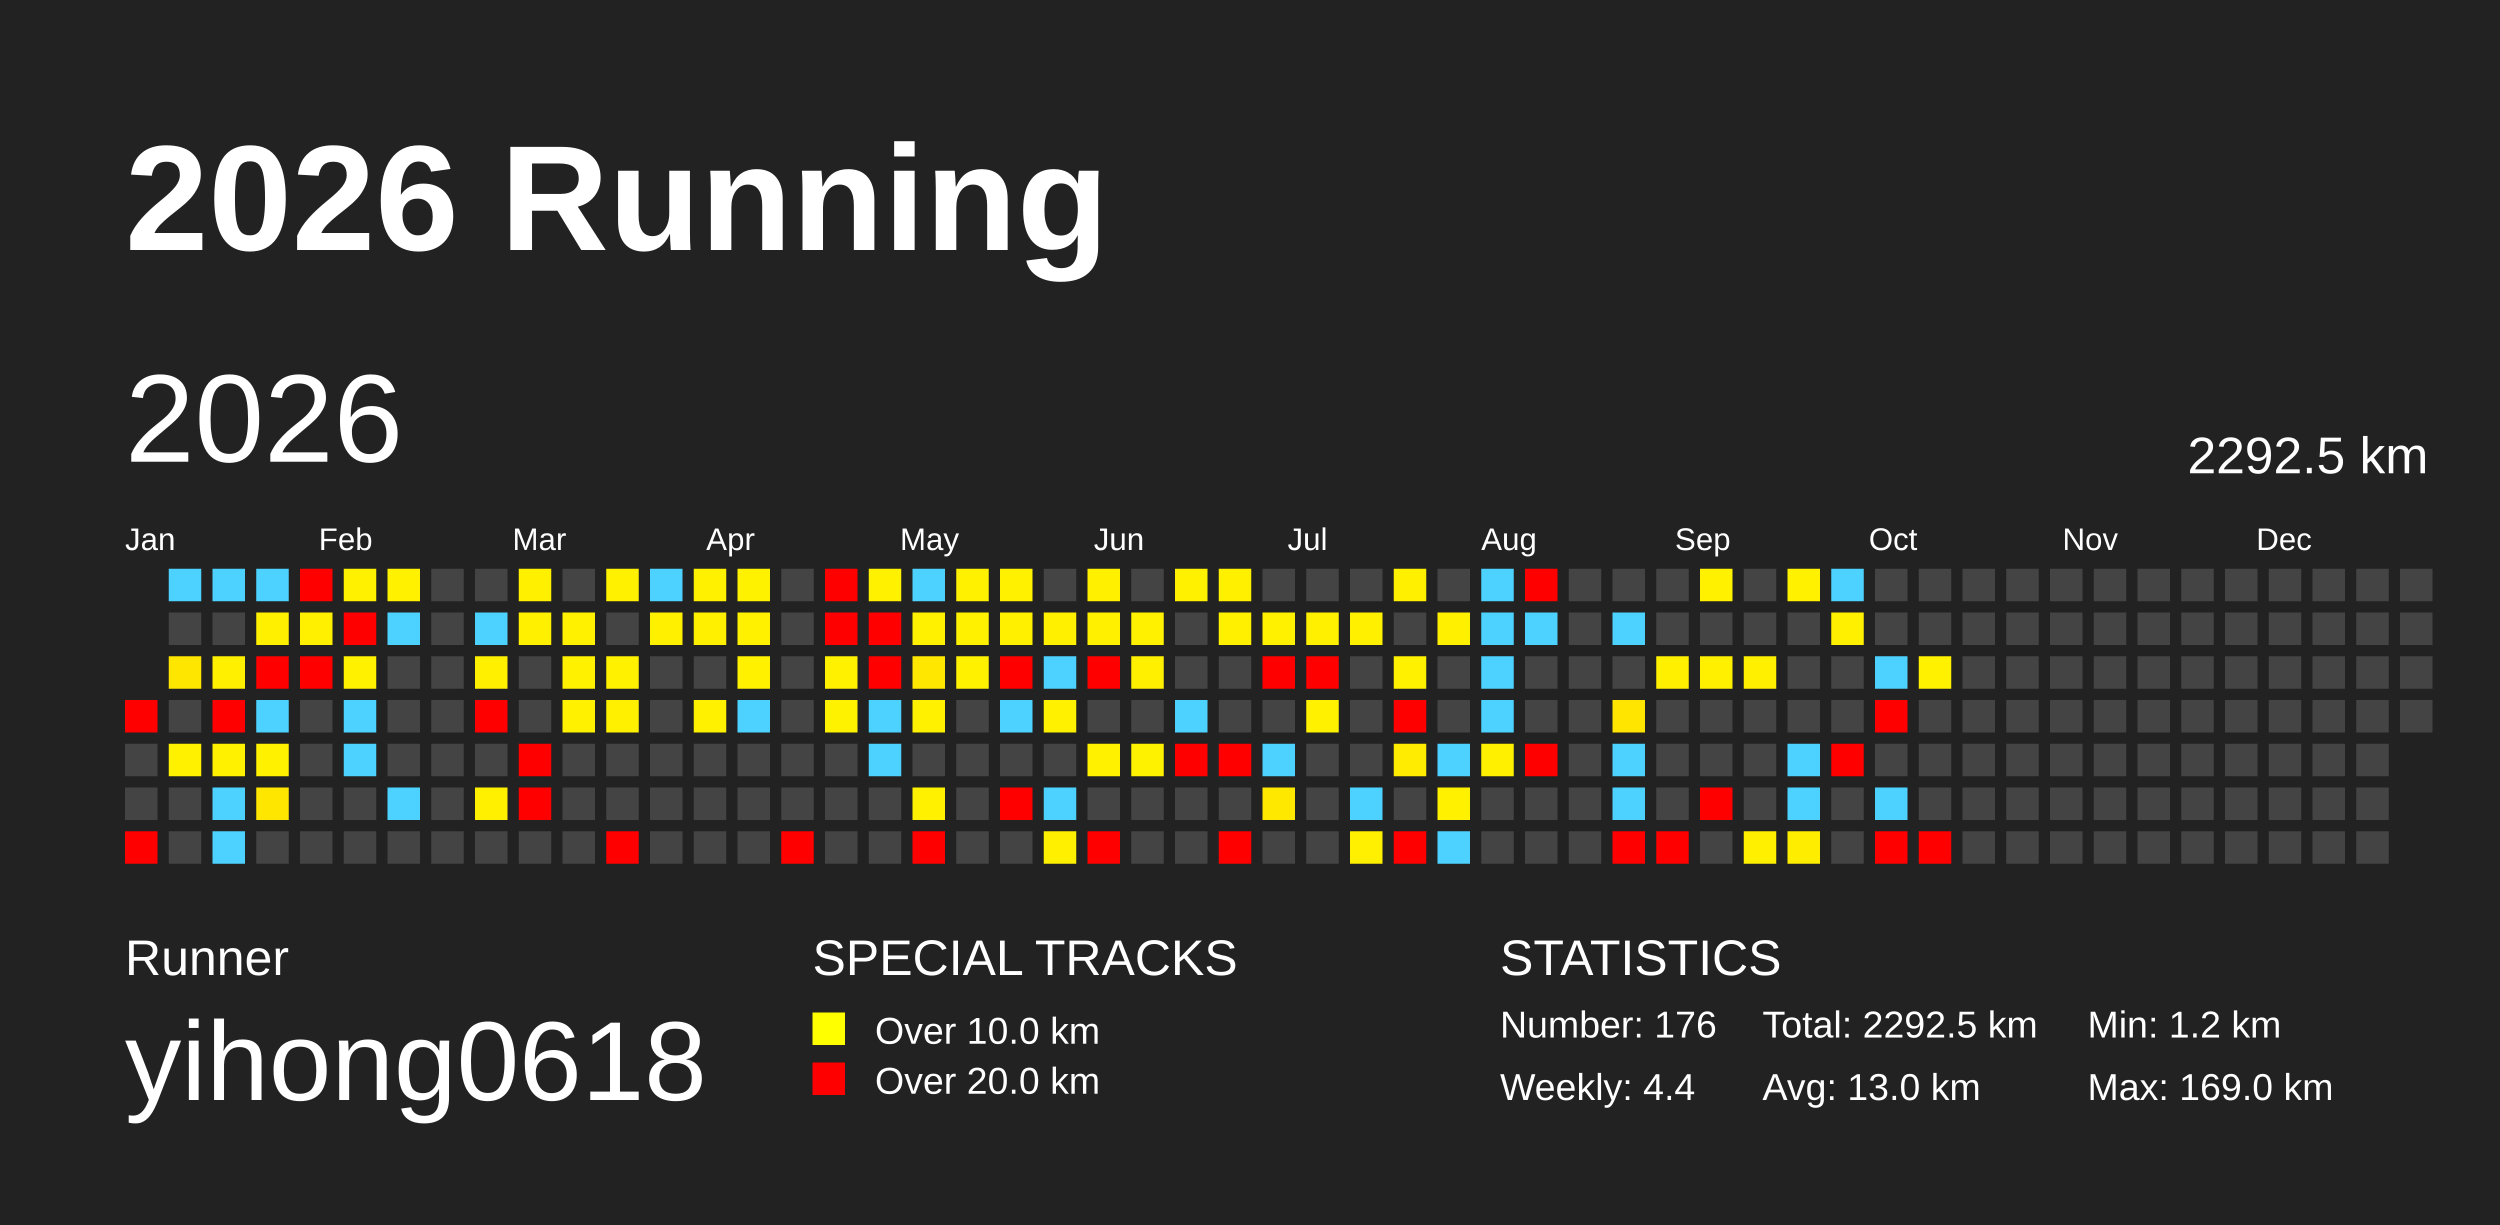
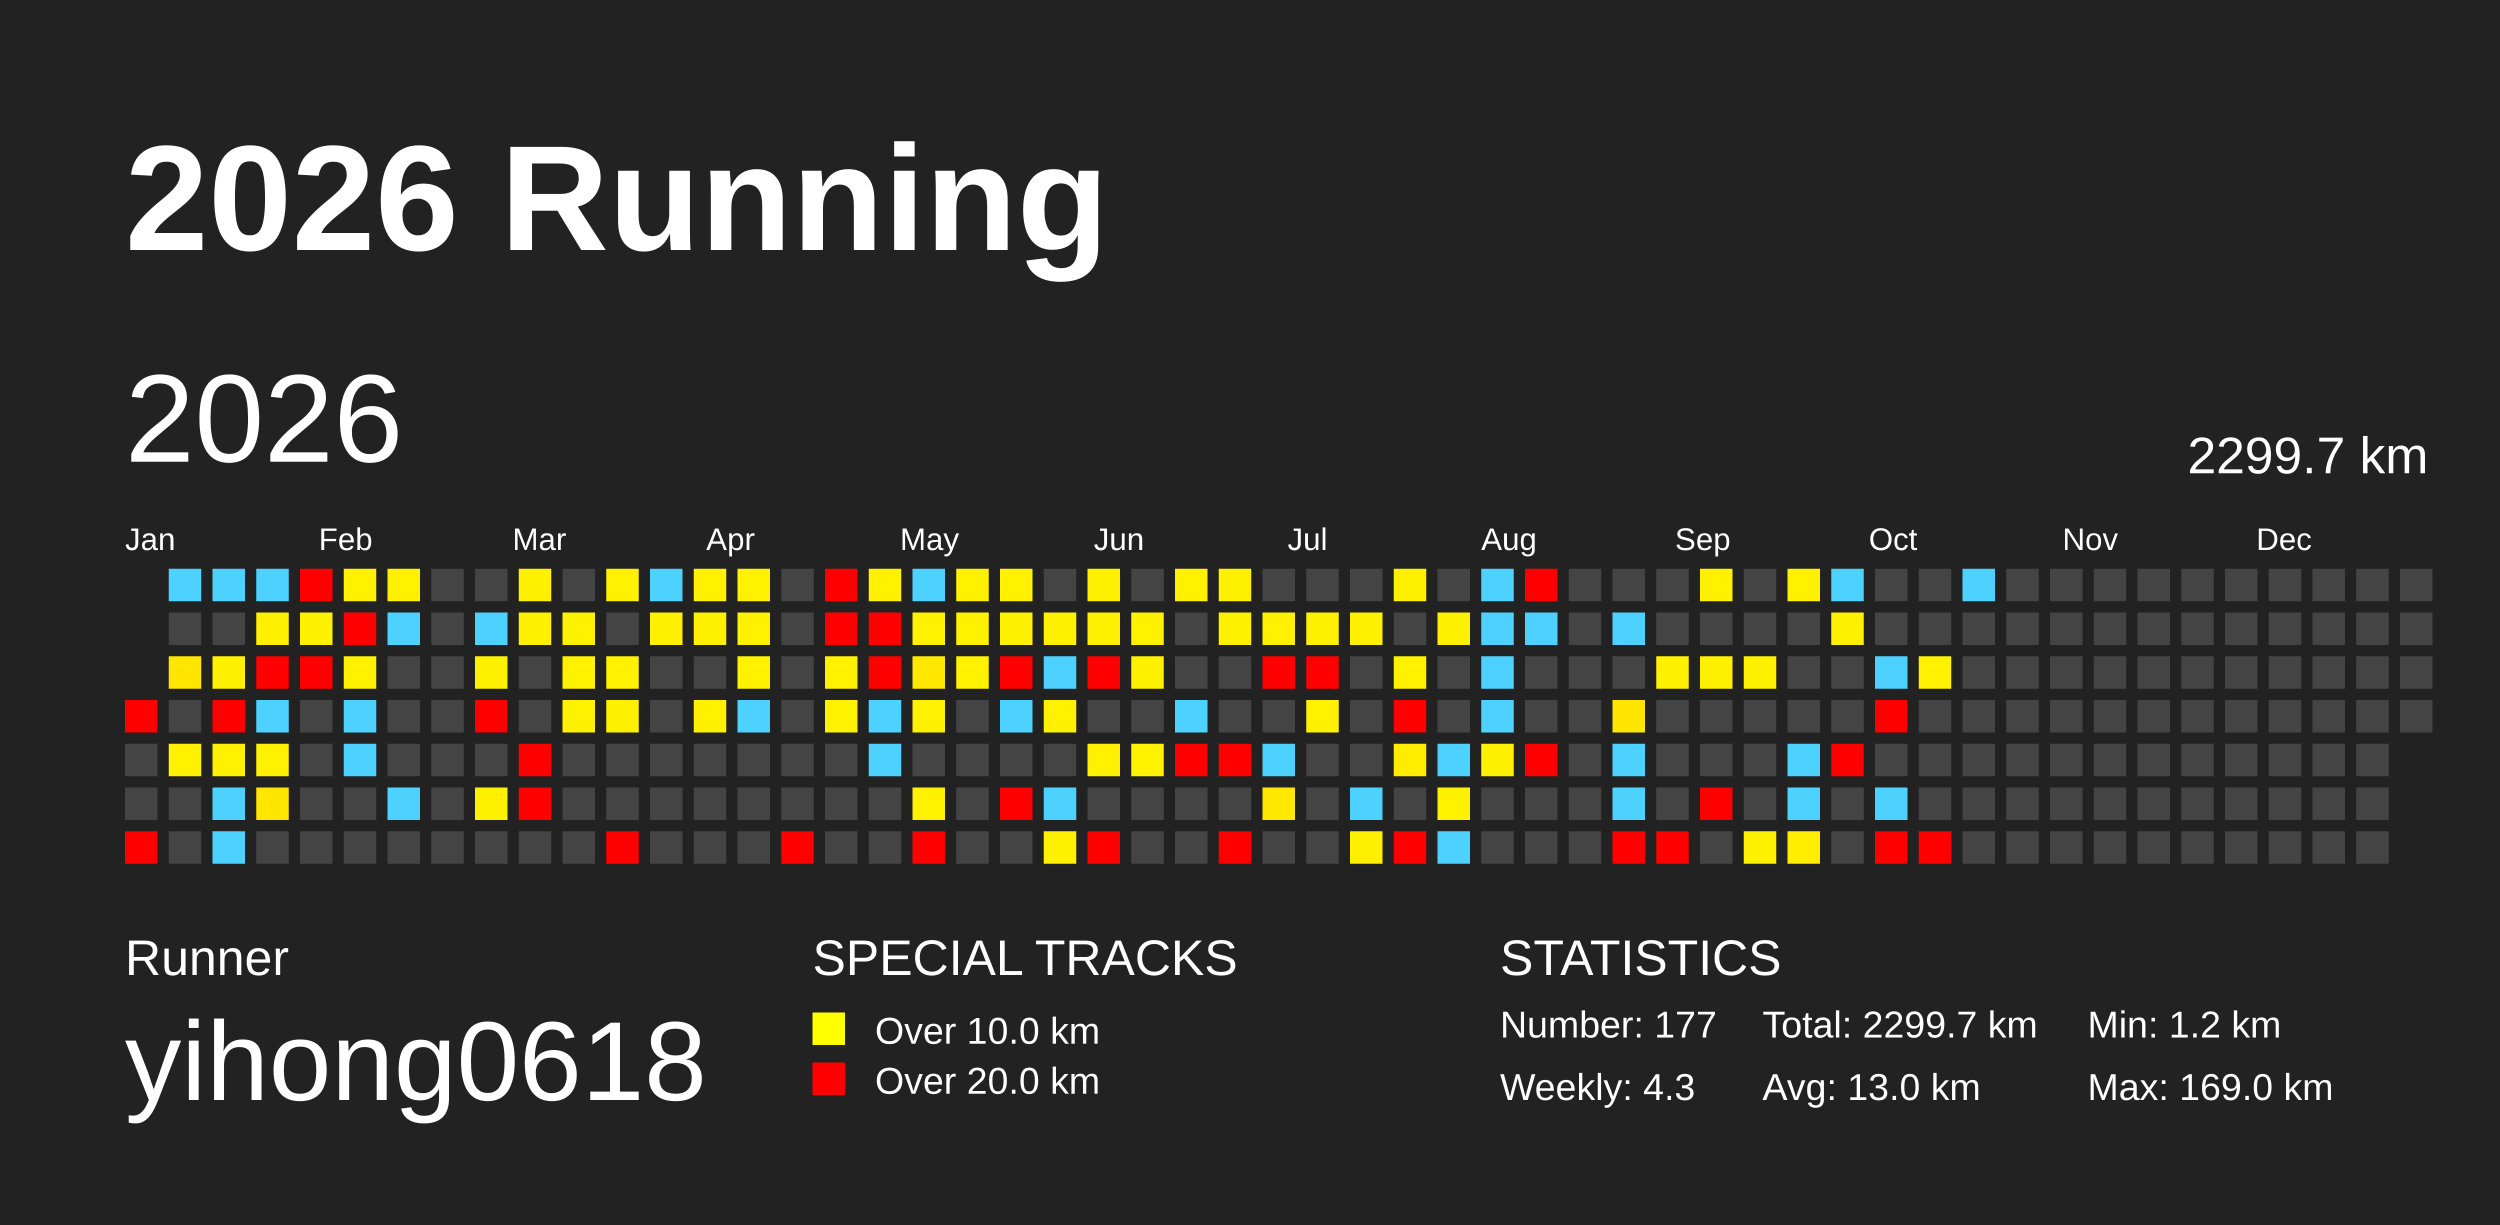
<svg xmlns="http://www.w3.org/2000/svg" baseProfile="full" height="98mm" version="1.1" viewBox="0,0,200,98" width="200mm">
  <defs />
  <rect fill="#222222" height="98" width="200" x="0" y="0" />
  <text fill="#FFFFFF" style="font-size:12px; font-family:Arial; font-weight:bold;" x="10" y="20">2026 Running</text>
  <text fill="#FFFFFF" style="font-size:4px; font-family:Arial" x="10" y="78">Runner</text>
  <text fill="#FFFFFF" style="font-size:9px; font-family:Arial" x="10" y="88">yihong0618</text>
  <text fill="#FFFFFF" style="font-size:4px; font-family:Arial" x="65" y="78">SPECIAL TRACKS</text>
  <rect fill="yellow" height="2.6" width="2.6" x="65" y="81" />
  <text fill="#FFFFFF" style="font-size:3px; font-family:Arial" x="70" y="83.5">Over 10.0 km</text>
  <rect fill="red" height="2.6" width="2.6" x="65" y="85" />
  <text fill="#FFFFFF" style="font-size:3px; font-family:Arial" x="70" y="87.5">Over 20.0 km</text>
  <text fill="#FFFFFF" style="font-size:4px; font-family:Arial" x="120" y="78">STATISTICS</text>
-   <text fill="#FFFFFF" style="font-size:3px; font-family:Arial" x="120" y="83">Number: 176</text>
-   <text fill="#FFFFFF" style="font-size:3px; font-family:Arial" x="120" y="88">Weekly: 4.4</text>
-   <text fill="#FFFFFF" style="font-size:3px; font-family:Arial" x="141" y="83">Total: 2292.5 km</text>
+   <text fill="#FFFFFF" style="font-size:3px; font-family:Arial" x="120" y="83">Number: 177</text>
+   <text fill="#FFFFFF" style="font-size:3px; font-family:Arial" x="120" y="88">Weekly: 4.3</text>
+   <text fill="#FFFFFF" style="font-size:3px; font-family:Arial" x="141" y="83">Total: 2299.7 km</text>
  <text fill="#FFFFFF" style="font-size:3px; font-family:Arial" x="141" y="88">Avg: 13.0 km</text>
  <text fill="#FFFFFF" style="font-size:3px; font-family:Arial" x="167" y="83">Min: 1.2 km</text>
  <text fill="#FFFFFF" style="font-size:3px; font-family:Arial" x="167" y="88">Max: 169.0 km</text>
  <text dominant-baseline="hanging" fill="#FFFFFF" style="font-size:10.0px; font-family:Arial;" x="10" y="30">2026</text>
-   <text dominant-baseline="hanging" fill="#FFFFFF" style="font-size:4.125px; font-family:Arial;" x="175" y="35">2292.5 km</text>
+   <text dominant-baseline="hanging" fill="#FFFFFF" style="font-size:4.125px; font-family:Arial;" x="175" y="35">2299.7 km</text>
  <text fill="#FFFFFF" style="font-size:2.5px; font-family:Arial" x="10.0" y="44">Jan</text>
  <text fill="#FFFFFF" style="font-size:2.5px; font-family:Arial" x="25.5" y="44">Feb</text>
  <text fill="#FFFFFF" style="font-size:2.5px; font-family:Arial" x="41.0" y="44">Mar</text>
  <text fill="#FFFFFF" style="font-size:2.5px; font-family:Arial" x="56.5" y="44">Apr</text>
  <text fill="#FFFFFF" style="font-size:2.5px; font-family:Arial" x="72.0" y="44">May</text>
  <text fill="#FFFFFF" style="font-size:2.5px; font-family:Arial" x="87.5" y="44">Jun</text>
  <text fill="#FFFFFF" style="font-size:2.5px; font-family:Arial" x="103.0" y="44">Jul</text>
  <text fill="#FFFFFF" style="font-size:2.5px; font-family:Arial" x="118.5" y="44">Aug</text>
  <text fill="#FFFFFF" style="font-size:2.5px; font-family:Arial" x="134.0" y="44">Sep</text>
  <text fill="#FFFFFF" style="font-size:2.5px; font-family:Arial" x="149.5" y="44">Oct</text>
  <text fill="#FFFFFF" style="font-size:2.5px; font-family:Arial" x="165.0" y="44">Nov</text>
  <text fill="#FFFFFF" style="font-size:2.5px; font-family:Arial" x="180.5" y="44">Dec</text>
  <rect fill="red" height="2.6" width="2.6" x="10.0" y="56.0" />
  <rect fill="#444444" height="2.6" width="2.6" x="10.0" y="59.5" />
  <rect fill="#444444" height="2.6" width="2.6" x="10.0" y="63.0" />
  <rect fill="red" height="2.6" width="2.6" x="10.0" y="66.5" />
  <rect fill="#4dd2ff" height="2.6" width="2.6" x="13.5" y="45.5" />
  <rect fill="#444444" height="2.6" width="2.6" x="13.5" y="49.0" />
  <rect fill="#ffe600" height="2.6" width="2.6" x="13.5" y="52.5" />
  <rect fill="#444444" height="2.6" width="2.6" x="13.5" y="56.0" />
  <rect fill="#fff100" height="2.6" width="2.6" x="13.5" y="59.5" />
  <rect fill="#444444" height="2.6" width="2.6" x="13.5" y="63.0" />
  <rect fill="#444444" height="2.6" width="2.6" x="13.5" y="66.5" />
  <rect fill="#4dd2ff" height="2.6" width="2.6" x="17.0" y="45.5" />
  <rect fill="#444444" height="2.6" width="2.6" x="17.0" y="49.0" />
  <rect fill="#fff000" height="2.6" width="2.6" x="17.0" y="52.5" />
  <rect fill="red" height="2.6" width="2.6" x="17.0" y="56.0" />
  <rect fill="#fff100" height="2.6" width="2.6" x="17.0" y="59.5" />
  <rect fill="#4dd2ff" height="2.6" width="2.6" x="17.0" y="63.0" />
  <rect fill="#4dd2ff" height="2.6" width="2.6" x="17.0" y="66.5" />
  <rect fill="#4dd2ff" height="2.6" width="2.6" x="20.5" y="45.5" />
  <rect fill="#fff000" height="2.6" width="2.6" x="20.5" y="49.0" />
  <rect fill="red" height="2.6" width="2.6" x="20.5" y="52.5" />
  <rect fill="#4dd2ff" height="2.6" width="2.6" x="20.5" y="56.0" />
  <rect fill="#fff100" height="2.6" width="2.6" x="20.5" y="59.5" />
  <rect fill="#ffe600" height="2.6" width="2.6" x="20.5" y="63.0" />
  <rect fill="#444444" height="2.6" width="2.6" x="20.5" y="66.5" />
  <rect fill="red" height="2.6" width="2.6" x="24.0" y="45.5" />
  <rect fill="#fff000" height="2.6" width="2.6" x="24.0" y="49.0" />
  <rect fill="red" height="2.6" width="2.6" x="24.0" y="52.5" />
  <rect fill="#444444" height="2.6" width="2.6" x="24.0" y="56.0" />
  <rect fill="#444444" height="2.6" width="2.6" x="24.0" y="59.5" />
  <rect fill="#444444" height="2.6" width="2.6" x="24.0" y="63.0" />
  <rect fill="#444444" height="2.6" width="2.6" x="24.0" y="66.5" />
  <rect fill="#fff100" height="2.6" width="2.6" x="27.5" y="45.5" />
  <rect fill="red" height="2.6" width="2.6" x="27.5" y="49.0" />
  <rect fill="#fff100" height="2.6" width="2.6" x="27.5" y="52.5" />
  <rect fill="#4dd2ff" height="2.6" width="2.6" x="27.5" y="56.0" />
  <rect fill="#4dd2ff" height="2.6" width="2.6" x="27.5" y="59.5" />
  <rect fill="#444444" height="2.6" width="2.6" x="27.5" y="63.0" />
  <rect fill="#444444" height="2.6" width="2.6" x="27.5" y="66.5" />
  <rect fill="#fff100" height="2.6" width="2.6" x="31.0" y="45.5" />
  <rect fill="#4dd2ff" height="2.6" width="2.6" x="31.0" y="49.0" />
  <rect fill="#444444" height="2.6" width="2.6" x="31.0" y="52.5" />
  <rect fill="#444444" height="2.6" width="2.6" x="31.0" y="56.0" />
  <rect fill="#444444" height="2.6" width="2.6" x="31.0" y="59.5" />
  <rect fill="#4dd2ff" height="2.6" width="2.6" x="31.0" y="63.0" />
  <rect fill="#444444" height="2.6" width="2.6" x="31.0" y="66.5" />
  <rect fill="#444444" height="2.6" width="2.6" x="34.5" y="45.5" />
  <rect fill="#444444" height="2.6" width="2.6" x="34.5" y="49.0" />
  <rect fill="#444444" height="2.6" width="2.6" x="34.5" y="52.5" />
  <rect fill="#444444" height="2.6" width="2.6" x="34.5" y="56.0" />
  <rect fill="#444444" height="2.6" width="2.6" x="34.5" y="59.5" />
  <rect fill="#444444" height="2.6" width="2.6" x="34.5" y="63.0" />
  <rect fill="#444444" height="2.6" width="2.6" x="34.5" y="66.5" />
  <rect fill="#444444" height="2.6" width="2.6" x="38.0" y="45.5" />
  <rect fill="#4dd2ff" height="2.6" width="2.6" x="38.0" y="49.0" />
  <rect fill="#fff000" height="2.6" width="2.6" x="38.0" y="52.5" />
  <rect fill="red" height="2.6" width="2.6" x="38.0" y="56.0" />
  <rect fill="#444444" height="2.6" width="2.6" x="38.0" y="59.5" />
  <rect fill="#fff000" height="2.6" width="2.6" x="38.0" y="63.0" />
  <rect fill="#444444" height="2.6" width="2.6" x="38.0" y="66.5" />
  <rect fill="#fff000" height="2.6" width="2.6" x="41.5" y="45.5" />
  <rect fill="#fff000" height="2.6" width="2.6" x="41.5" y="49.0" />
  <rect fill="#444444" height="2.6" width="2.6" x="41.5" y="52.5" />
  <rect fill="#444444" height="2.6" width="2.6" x="41.5" y="56.0" />
  <rect fill="red" height="2.6" width="2.6" x="41.5" y="59.5" />
  <rect fill="red" height="2.6" width="2.6" x="41.5" y="63.0" />
  <rect fill="#444444" height="2.6" width="2.6" x="41.5" y="66.5" />
  <rect fill="#444444" height="2.6" width="2.6" x="45.0" y="45.5" />
  <rect fill="#fff100" height="2.6" width="2.6" x="45.0" y="49.0" />
  <rect fill="#fff100" height="2.6" width="2.6" x="45.0" y="52.5" />
  <rect fill="#fff100" height="2.6" width="2.6" x="45.0" y="56.0" />
  <rect fill="#444444" height="2.6" width="2.6" x="45.0" y="59.5" />
  <rect fill="#444444" height="2.6" width="2.6" x="45.0" y="63.0" />
  <rect fill="#444444" height="2.6" width="2.6" x="45.0" y="66.5" />
  <rect fill="#fff100" height="2.6" width="2.6" x="48.5" y="45.5" />
  <rect fill="#444444" height="2.6" width="2.6" x="48.5" y="49.0" />
  <rect fill="#fff100" height="2.6" width="2.6" x="48.5" y="52.5" />
  <rect fill="#fff000" height="2.6" width="2.6" x="48.5" y="56.0" />
  <rect fill="#444444" height="2.6" width="2.6" x="48.5" y="59.5" />
  <rect fill="#444444" height="2.6" width="2.6" x="48.5" y="63.0" />
  <rect fill="red" height="2.6" width="2.6" x="48.5" y="66.5" />
  <rect fill="#4dd2ff" height="2.6" width="2.6" x="52.0" y="45.5" />
  <rect fill="#fff000" height="2.6" width="2.6" x="52.0" y="49.0" />
  <rect fill="#444444" height="2.6" width="2.6" x="52.0" y="52.5" />
  <rect fill="#444444" height="2.6" width="2.6" x="52.0" y="56.0" />
  <rect fill="#444444" height="2.6" width="2.6" x="52.0" y="59.5" />
  <rect fill="#444444" height="2.6" width="2.6" x="52.0" y="63.0" />
  <rect fill="#444444" height="2.6" width="2.6" x="52.0" y="66.5" />
  <rect fill="#fff100" height="2.6" width="2.6" x="55.5" y="45.5" />
  <rect fill="#fff000" height="2.6" width="2.6" x="55.5" y="49.0" />
  <rect fill="#444444" height="2.6" width="2.6" x="55.5" y="52.5" />
  <rect fill="#fff100" height="2.6" width="2.6" x="55.5" y="56.0" />
  <rect fill="#444444" height="2.6" width="2.6" x="55.5" y="59.5" />
  <rect fill="#444444" height="2.6" width="2.6" x="55.5" y="63.0" />
  <rect fill="#444444" height="2.6" width="2.6" x="55.5" y="66.5" />
  <rect fill="#fff200" height="2.6" width="2.6" x="59.0" y="45.5" />
  <rect fill="#fff100" height="2.6" width="2.6" x="59.0" y="49.0" />
  <rect fill="#fff100" height="2.6" width="2.6" x="59.0" y="52.5" />
  <rect fill="#4dd2ff" height="2.6" width="2.6" x="59.0" y="56.0" />
  <rect fill="#444444" height="2.6" width="2.6" x="59.0" y="59.5" />
  <rect fill="#444444" height="2.6" width="2.6" x="59.0" y="63.0" />
  <rect fill="#444444" height="2.6" width="2.6" x="59.0" y="66.5" />
  <rect fill="#444444" height="2.6" width="2.6" x="62.5" y="45.5" />
  <rect fill="#444444" height="2.6" width="2.6" x="62.5" y="49.0" />
  <rect fill="#444444" height="2.6" width="2.6" x="62.5" y="52.5" />
  <rect fill="#444444" height="2.6" width="2.6" x="62.5" y="56.0" />
  <rect fill="#444444" height="2.6" width="2.6" x="62.5" y="59.5" />
  <rect fill="#444444" height="2.6" width="2.6" x="62.5" y="63.0" />
  <rect fill="red" height="2.6" width="2.6" x="62.5" y="66.5" />
  <rect fill="red" height="2.6" width="2.6" x="66.0" y="45.5" />
  <rect fill="red" height="2.6" width="2.6" x="66.0" y="49.0" />
  <rect fill="#fff100" height="2.6" width="2.6" x="66.0" y="52.5" />
  <rect fill="#fff200" height="2.6" width="2.6" x="66.0" y="56.0" />
  <rect fill="#444444" height="2.6" width="2.6" x="66.0" y="59.5" />
  <rect fill="#444444" height="2.6" width="2.6" x="66.0" y="63.0" />
  <rect fill="#444444" height="2.6" width="2.6" x="66.0" y="66.5" />
  <rect fill="#fff100" height="2.6" width="2.6" x="69.5" y="45.5" />
  <rect fill="red" height="2.6" width="2.6" x="69.5" y="49.0" />
  <rect fill="red" height="2.6" width="2.6" x="69.5" y="52.5" />
  <rect fill="#4dd2ff" height="2.6" width="2.6" x="69.5" y="56.0" />
  <rect fill="#4dd2ff" height="2.6" width="2.6" x="69.5" y="59.5" />
  <rect fill="#444444" height="2.6" width="2.6" x="69.5" y="63.0" />
  <rect fill="#444444" height="2.6" width="2.6" x="69.5" y="66.5" />
  <rect fill="#4dd2ff" height="2.6" width="2.6" x="73.0" y="45.5" />
  <rect fill="#fff100" height="2.6" width="2.6" x="73.0" y="49.0" />
  <rect fill="#ffe700" height="2.6" width="2.6" x="73.0" y="52.5" />
  <rect fill="#fff100" height="2.6" width="2.6" x="73.0" y="56.0" />
  <rect fill="#444444" height="2.6" width="2.6" x="73.0" y="59.5" />
  <rect fill="#fff100" height="2.6" width="2.6" x="73.0" y="63.0" />
  <rect fill="red" height="2.6" width="2.6" x="73.0" y="66.5" />
  <rect fill="#fff100" height="2.6" width="2.6" x="76.5" y="45.5" />
  <rect fill="#fff100" height="2.6" width="2.6" x="76.5" y="49.0" />
  <rect fill="#fff100" height="2.6" width="2.6" x="76.5" y="52.5" />
  <rect fill="#444444" height="2.6" width="2.6" x="76.5" y="56.0" />
  <rect fill="#444444" height="2.6" width="2.6" x="76.5" y="59.5" />
  <rect fill="#444444" height="2.6" width="2.6" x="76.5" y="63.0" />
  <rect fill="#444444" height="2.6" width="2.6" x="76.5" y="66.5" />
  <rect fill="#fff100" height="2.6" width="2.6" x="80.0" y="45.5" />
  <rect fill="#fff000" height="2.6" width="2.6" x="80.0" y="49.0" />
  <rect fill="red" height="2.6" width="2.6" x="80.0" y="52.5" />
  <rect fill="#4dd2ff" height="2.6" width="2.6" x="80.0" y="56.0" />
  <rect fill="#444444" height="2.6" width="2.6" x="80.0" y="59.5" />
  <rect fill="red" height="2.6" width="2.6" x="80.0" y="63.0" />
  <rect fill="#444444" height="2.6" width="2.6" x="80.0" y="66.5" />
  <rect fill="#444444" height="2.6" width="2.6" x="83.5" y="45.5" />
  <rect fill="#fff000" height="2.6" width="2.6" x="83.5" y="49.0" />
  <rect fill="#4dd2ff" height="2.6" width="2.6" x="83.5" y="52.5" />
  <rect fill="#fff100" height="2.6" width="2.6" x="83.5" y="56.0" />
  <rect fill="#444444" height="2.6" width="2.6" x="83.5" y="59.5" />
  <rect fill="#4dd2ff" height="2.6" width="2.6" x="83.5" y="63.0" />
  <rect fill="#fff000" height="2.6" width="2.6" x="83.5" y="66.5" />
  <rect fill="#fff000" height="2.6" width="2.6" x="87.0" y="45.5" />
  <rect fill="#fff000" height="2.6" width="2.6" x="87.0" y="49.0" />
  <rect fill="red" height="2.6" width="2.6" x="87.0" y="52.5" />
  <rect fill="#444444" height="2.6" width="2.6" x="87.0" y="56.0" />
  <rect fill="#fff100" height="2.6" width="2.6" x="87.0" y="59.5" />
  <rect fill="#444444" height="2.6" width="2.6" x="87.0" y="63.0" />
  <rect fill="red" height="2.6" width="2.6" x="87.0" y="66.5" />
  <rect fill="#444444" height="2.6" width="2.6" x="90.5" y="45.5" />
  <rect fill="#fff100" height="2.6" width="2.6" x="90.5" y="49.0" />
  <rect fill="#fff000" height="2.6" width="2.6" x="90.5" y="52.5" />
  <rect fill="#444444" height="2.6" width="2.6" x="90.5" y="56.0" />
  <rect fill="#fff200" height="2.6" width="2.6" x="90.5" y="59.5" />
  <rect fill="#444444" height="2.6" width="2.6" x="90.5" y="63.0" />
  <rect fill="#444444" height="2.6" width="2.6" x="90.5" y="66.5" />
  <rect fill="#fff100" height="2.6" width="2.6" x="94.0" y="45.5" />
  <rect fill="#444444" height="2.6" width="2.6" x="94.0" y="49.0" />
  <rect fill="#444444" height="2.6" width="2.6" x="94.0" y="52.5" />
  <rect fill="#4dd2ff" height="2.6" width="2.6" x="94.0" y="56.0" />
  <rect fill="red" height="2.6" width="2.6" x="94.0" y="59.5" />
  <rect fill="#444444" height="2.6" width="2.6" x="94.0" y="63.0" />
  <rect fill="#444444" height="2.6" width="2.6" x="94.0" y="66.5" />
  <rect fill="#fff000" height="2.6" width="2.6" x="97.5" y="45.5" />
  <rect fill="#fff000" height="2.6" width="2.6" x="97.5" y="49.0" />
  <rect fill="#444444" height="2.6" width="2.6" x="97.5" y="52.5" />
  <rect fill="#444444" height="2.6" width="2.6" x="97.5" y="56.0" />
  <rect fill="red" height="2.6" width="2.6" x="97.5" y="59.5" />
  <rect fill="#444444" height="2.6" width="2.6" x="97.5" y="63.0" />
  <rect fill="red" height="2.6" width="2.6" x="97.5" y="66.5" />
  <rect fill="#444444" height="2.6" width="2.6" x="101.0" y="45.5" />
  <rect fill="#fff100" height="2.6" width="2.6" x="101.0" y="49.0" />
  <rect fill="red" height="2.6" width="2.6" x="101.0" y="52.5" />
  <rect fill="#444444" height="2.6" width="2.6" x="101.0" y="56.0" />
  <rect fill="#4dd2ff" height="2.6" width="2.6" x="101.0" y="59.5" />
  <rect fill="#ffe800" height="2.6" width="2.6" x="101.0" y="63.0" />
  <rect fill="#444444" height="2.6" width="2.6" x="101.0" y="66.5" />
  <rect fill="#444444" height="2.6" width="2.6" x="104.5" y="45.5" />
  <rect fill="#fff000" height="2.6" width="2.6" x="104.5" y="49.0" />
  <rect fill="red" height="2.6" width="2.6" x="104.5" y="52.5" />
  <rect fill="#fff100" height="2.6" width="2.6" x="104.5" y="56.0" />
  <rect fill="#444444" height="2.6" width="2.6" x="104.5" y="59.5" />
  <rect fill="#444444" height="2.6" width="2.6" x="104.5" y="63.0" />
  <rect fill="#444444" height="2.6" width="2.6" x="104.5" y="66.5" />
  <rect fill="#444444" height="2.6" width="2.6" x="108.0" y="45.5" />
  <rect fill="#fff000" height="2.6" width="2.6" x="108.0" y="49.0" />
  <rect fill="#444444" height="2.6" width="2.6" x="108.0" y="52.5" />
  <rect fill="#444444" height="2.6" width="2.6" x="108.0" y="56.0" />
  <rect fill="#444444" height="2.6" width="2.6" x="108.0" y="59.5" />
  <rect fill="#4dd2ff" height="2.6" width="2.6" x="108.0" y="63.0" />
  <rect fill="#ffef00" height="2.6" width="2.6" x="108.0" y="66.5" />
  <rect fill="#fff000" height="2.6" width="2.6" x="111.5" y="45.5" />
  <rect fill="#444444" height="2.6" width="2.6" x="111.5" y="49.0" />
  <rect fill="#fff100" height="2.6" width="2.6" x="111.5" y="52.5" />
  <rect fill="red" height="2.6" width="2.6" x="111.5" y="56.0" />
  <rect fill="#ffec00" height="2.6" width="2.6" x="111.5" y="59.5" />
  <rect fill="#444444" height="2.6" width="2.6" x="111.5" y="63.0" />
  <rect fill="red" height="2.6" width="2.6" x="111.5" y="66.5" />
  <rect fill="#444444" height="2.6" width="2.6" x="115.0" y="45.5" />
  <rect fill="#fff000" height="2.6" width="2.6" x="115.0" y="49.0" />
  <rect fill="#444444" height="2.6" width="2.6" x="115.0" y="52.5" />
  <rect fill="#444444" height="2.6" width="2.6" x="115.0" y="56.0" />
  <rect fill="#4dd2ff" height="2.6" width="2.6" x="115.0" y="59.5" />
  <rect fill="#fff100" height="2.6" width="2.6" x="115.0" y="63.0" />
  <rect fill="#4dd2ff" height="2.6" width="2.6" x="115.0" y="66.5" />
  <rect fill="#4dd2ff" height="2.6" width="2.6" x="118.5" y="45.5" />
  <rect fill="#4dd2ff" height="2.6" width="2.6" x="118.5" y="49.0" />
  <rect fill="#4dd2ff" height="2.6" width="2.6" x="118.5" y="52.5" />
  <rect fill="#4dd2ff" height="2.6" width="2.6" x="118.5" y="56.0" />
  <rect fill="#fff000" height="2.6" width="2.6" x="118.5" y="59.5" />
  <rect fill="#444444" height="2.6" width="2.6" x="118.5" y="63.0" />
  <rect fill="#444444" height="2.6" width="2.6" x="118.5" y="66.5" />
  <rect fill="red" height="2.6" width="2.6" x="122.0" y="45.5" />
  <rect fill="#4dd2ff" height="2.6" width="2.6" x="122.0" y="49.0" />
  <rect fill="#444444" height="2.6" width="2.6" x="122.0" y="52.5" />
  <rect fill="#444444" height="2.6" width="2.6" x="122.0" y="56.0" />
  <rect fill="red" height="2.6" width="2.6" x="122.0" y="59.5" />
  <rect fill="#444444" height="2.6" width="2.6" x="122.0" y="63.0" />
  <rect fill="#444444" height="2.6" width="2.6" x="122.0" y="66.5" />
  <rect fill="#444444" height="2.6" width="2.6" x="125.5" y="45.5" />
  <rect fill="#444444" height="2.6" width="2.6" x="125.5" y="49.0" />
  <rect fill="#444444" height="2.6" width="2.6" x="125.5" y="52.5" />
  <rect fill="#444444" height="2.6" width="2.6" x="125.5" y="56.0" />
  <rect fill="#444444" height="2.6" width="2.6" x="125.5" y="59.5" />
  <rect fill="#444444" height="2.6" width="2.6" x="125.5" y="63.0" />
  <rect fill="#444444" height="2.6" width="2.6" x="125.5" y="66.5" />
  <rect fill="#444444" height="2.6" width="2.6" x="129.0" y="45.5" />
  <rect fill="#4dd2ff" height="2.6" width="2.6" x="129.0" y="49.0" />
  <rect fill="#444444" height="2.6" width="2.6" x="129.0" y="52.5" />
  <rect fill="#ffe500" height="2.6" width="2.6" x="129.0" y="56.0" />
  <rect fill="#4dd2ff" height="2.6" width="2.6" x="129.0" y="59.5" />
  <rect fill="#4dd2ff" height="2.6" width="2.6" x="129.0" y="63.0" />
  <rect fill="red" height="2.6" width="2.6" x="129.0" y="66.5" />
  <rect fill="#444444" height="2.6" width="2.6" x="132.5" y="45.5" />
  <rect fill="#444444" height="2.6" width="2.6" x="132.5" y="49.0" />
  <rect fill="#fff000" height="2.6" width="2.6" x="132.5" y="52.5" />
  <rect fill="#444444" height="2.6" width="2.6" x="132.5" y="56.0" />
  <rect fill="#444444" height="2.6" width="2.6" x="132.5" y="59.5" />
  <rect fill="#444444" height="2.6" width="2.6" x="132.5" y="63.0" />
  <rect fill="red" height="2.6" width="2.6" x="132.5" y="66.5" />
  <rect fill="#fff100" height="2.6" width="2.6" x="136.0" y="45.5" />
  <rect fill="#444444" height="2.6" width="2.6" x="136.0" y="49.0" />
  <rect fill="#fff000" height="2.6" width="2.6" x="136.0" y="52.5" />
  <rect fill="#444444" height="2.6" width="2.6" x="136.0" y="56.0" />
  <rect fill="#444444" height="2.6" width="2.6" x="136.0" y="59.5" />
  <rect fill="red" height="2.6" width="2.6" x="136.0" y="63.0" />
  <rect fill="#444444" height="2.6" width="2.6" x="136.0" y="66.5" />
  <rect fill="#444444" height="2.6" width="2.6" x="139.5" y="45.5" />
  <rect fill="#444444" height="2.6" width="2.6" x="139.5" y="49.0" />
  <rect fill="#fff000" height="2.6" width="2.6" x="139.5" y="52.5" />
  <rect fill="#444444" height="2.6" width="2.6" x="139.5" y="56.0" />
  <rect fill="#444444" height="2.6" width="2.6" x="139.5" y="59.5" />
  <rect fill="#444444" height="2.6" width="2.6" x="139.5" y="63.0" />
  <rect fill="#fff000" height="2.6" width="2.6" x="139.5" y="66.5" />
  <rect fill="#fff100" height="2.6" width="2.6" x="143.0" y="45.5" />
  <rect fill="#444444" height="2.6" width="2.6" x="143.0" y="49.0" />
  <rect fill="#444444" height="2.6" width="2.6" x="143.0" y="52.5" />
  <rect fill="#444444" height="2.6" width="2.6" x="143.0" y="56.0" />
  <rect fill="#4dd2ff" height="2.6" width="2.6" x="143.0" y="59.5" />
  <rect fill="#4dd2ff" height="2.6" width="2.6" x="143.0" y="63.0" />
  <rect fill="#ffed00" height="2.6" width="2.6" x="143.0" y="66.5" />
  <rect fill="#4dd2ff" height="2.6" width="2.6" x="146.5" y="45.5" />
  <rect fill="#fff000" height="2.6" width="2.6" x="146.5" y="49.0" />
  <rect fill="#444444" height="2.6" width="2.6" x="146.5" y="52.5" />
  <rect fill="#444444" height="2.6" width="2.6" x="146.5" y="56.0" />
  <rect fill="red" height="2.6" width="2.6" x="146.5" y="59.5" />
  <rect fill="#444444" height="2.6" width="2.6" x="146.5" y="63.0" />
  <rect fill="#444444" height="2.6" width="2.6" x="146.5" y="66.5" />
  <rect fill="#444444" height="2.6" width="2.6" x="150.0" y="45.5" />
  <rect fill="#444444" height="2.6" width="2.6" x="150.0" y="49.0" />
  <rect fill="#4dd2ff" height="2.6" width="2.6" x="150.0" y="52.5" />
  <rect fill="red" height="2.6" width="2.6" x="150.0" y="56.0" />
  <rect fill="#444444" height="2.6" width="2.6" x="150.0" y="59.5" />
  <rect fill="#4dd2ff" height="2.6" width="2.6" x="150.0" y="63.0" />
  <rect fill="red" height="2.6" width="2.6" x="150.0" y="66.5" />
  <rect fill="#444444" height="2.6" width="2.6" x="153.5" y="45.5" />
  <rect fill="#444444" height="2.6" width="2.6" x="153.5" y="49.0" />
  <rect fill="#fff100" height="2.6" width="2.6" x="153.5" y="52.5" />
  <rect fill="#444444" height="2.6" width="2.6" x="153.5" y="56.0" />
  <rect fill="#444444" height="2.6" width="2.6" x="153.5" y="59.5" />
  <rect fill="#444444" height="2.6" width="2.6" x="153.5" y="63.0" />
  <rect fill="red" height="2.6" width="2.6" x="153.5" y="66.5" />
-   <rect fill="#444444" height="2.6" width="2.6" x="157.0" y="45.5" />
+   <rect fill="#4dd2ff" height="2.6" width="2.6" x="157.0" y="45.5" />
  <rect fill="#444444" height="2.6" width="2.6" x="157.0" y="49.0" />
  <rect fill="#444444" height="2.6" width="2.6" x="157.0" y="52.5" />
  <rect fill="#444444" height="2.6" width="2.6" x="157.0" y="56.0" />
  <rect fill="#444444" height="2.6" width="2.6" x="157.0" y="59.5" />
  <rect fill="#444444" height="2.6" width="2.6" x="157.0" y="63.0" />
  <rect fill="#444444" height="2.6" width="2.6" x="157.0" y="66.5" />
  <rect fill="#444444" height="2.6" width="2.6" x="160.5" y="45.5" />
  <rect fill="#444444" height="2.6" width="2.6" x="160.5" y="49.0" />
  <rect fill="#444444" height="2.6" width="2.6" x="160.5" y="52.5" />
  <rect fill="#444444" height="2.6" width="2.6" x="160.5" y="56.0" />
  <rect fill="#444444" height="2.6" width="2.6" x="160.5" y="59.5" />
  <rect fill="#444444" height="2.6" width="2.6" x="160.5" y="63.0" />
  <rect fill="#444444" height="2.6" width="2.6" x="160.5" y="66.5" />
  <rect fill="#444444" height="2.6" width="2.6" x="164.0" y="45.5" />
  <rect fill="#444444" height="2.6" width="2.6" x="164.0" y="49.0" />
  <rect fill="#444444" height="2.6" width="2.6" x="164.0" y="52.5" />
  <rect fill="#444444" height="2.6" width="2.6" x="164.0" y="56.0" />
  <rect fill="#444444" height="2.6" width="2.6" x="164.0" y="59.5" />
  <rect fill="#444444" height="2.6" width="2.6" x="164.0" y="63.0" />
  <rect fill="#444444" height="2.6" width="2.6" x="164.0" y="66.5" />
  <rect fill="#444444" height="2.6" width="2.6" x="167.5" y="45.5" />
  <rect fill="#444444" height="2.6" width="2.6" x="167.5" y="49.0" />
  <rect fill="#444444" height="2.6" width="2.6" x="167.5" y="52.5" />
  <rect fill="#444444" height="2.6" width="2.6" x="167.5" y="56.0" />
  <rect fill="#444444" height="2.6" width="2.6" x="167.5" y="59.5" />
  <rect fill="#444444" height="2.6" width="2.6" x="167.5" y="63.0" />
  <rect fill="#444444" height="2.6" width="2.6" x="167.5" y="66.5" />
  <rect fill="#444444" height="2.6" width="2.6" x="171.0" y="45.5" />
  <rect fill="#444444" height="2.6" width="2.6" x="171.0" y="49.0" />
  <rect fill="#444444" height="2.6" width="2.6" x="171.0" y="52.5" />
  <rect fill="#444444" height="2.6" width="2.6" x="171.0" y="56.0" />
  <rect fill="#444444" height="2.6" width="2.6" x="171.0" y="59.5" />
  <rect fill="#444444" height="2.6" width="2.6" x="171.0" y="63.0" />
  <rect fill="#444444" height="2.6" width="2.6" x="171.0" y="66.5" />
  <rect fill="#444444" height="2.6" width="2.6" x="174.5" y="45.5" />
  <rect fill="#444444" height="2.6" width="2.6" x="174.5" y="49.0" />
  <rect fill="#444444" height="2.6" width="2.6" x="174.5" y="52.5" />
  <rect fill="#444444" height="2.6" width="2.6" x="174.5" y="56.0" />
  <rect fill="#444444" height="2.6" width="2.6" x="174.5" y="59.5" />
  <rect fill="#444444" height="2.6" width="2.6" x="174.5" y="63.0" />
  <rect fill="#444444" height="2.6" width="2.6" x="174.5" y="66.5" />
  <rect fill="#444444" height="2.6" width="2.6" x="178.0" y="45.5" />
  <rect fill="#444444" height="2.6" width="2.6" x="178.0" y="49.0" />
  <rect fill="#444444" height="2.6" width="2.6" x="178.0" y="52.5" />
  <rect fill="#444444" height="2.6" width="2.6" x="178.0" y="56.0" />
  <rect fill="#444444" height="2.6" width="2.6" x="178.0" y="59.5" />
  <rect fill="#444444" height="2.6" width="2.6" x="178.0" y="63.0" />
  <rect fill="#444444" height="2.6" width="2.6" x="178.0" y="66.5" />
  <rect fill="#444444" height="2.6" width="2.6" x="181.5" y="45.5" />
  <rect fill="#444444" height="2.6" width="2.6" x="181.5" y="49.0" />
  <rect fill="#444444" height="2.6" width="2.6" x="181.5" y="52.5" />
  <rect fill="#444444" height="2.6" width="2.6" x="181.5" y="56.0" />
  <rect fill="#444444" height="2.6" width="2.6" x="181.5" y="59.5" />
  <rect fill="#444444" height="2.6" width="2.6" x="181.5" y="63.0" />
  <rect fill="#444444" height="2.6" width="2.6" x="181.5" y="66.5" />
  <rect fill="#444444" height="2.6" width="2.6" x="185.0" y="45.5" />
  <rect fill="#444444" height="2.6" width="2.6" x="185.0" y="49.0" />
  <rect fill="#444444" height="2.6" width="2.6" x="185.0" y="52.5" />
  <rect fill="#444444" height="2.6" width="2.6" x="185.0" y="56.0" />
  <rect fill="#444444" height="2.6" width="2.6" x="185.0" y="59.5" />
  <rect fill="#444444" height="2.6" width="2.6" x="185.0" y="63.0" />
  <rect fill="#444444" height="2.6" width="2.6" x="185.0" y="66.5" />
  <rect fill="#444444" height="2.6" width="2.6" x="188.5" y="45.5" />
  <rect fill="#444444" height="2.6" width="2.6" x="188.5" y="49.0" />
  <rect fill="#444444" height="2.6" width="2.6" x="188.5" y="52.5" />
  <rect fill="#444444" height="2.6" width="2.6" x="188.5" y="56.0" />
  <rect fill="#444444" height="2.6" width="2.6" x="188.5" y="59.5" />
  <rect fill="#444444" height="2.6" width="2.6" x="188.5" y="63.0" />
  <rect fill="#444444" height="2.6" width="2.6" x="188.5" y="66.5" />
  <rect fill="#444444" height="2.6" width="2.6" x="192.0" y="45.5" />
  <rect fill="#444444" height="2.6" width="2.6" x="192.0" y="49.0" />
  <rect fill="#444444" height="2.6" width="2.6" x="192.0" y="52.5" />
  <rect fill="#444444" height="2.6" width="2.6" x="192.0" y="56.0" />
</svg>
